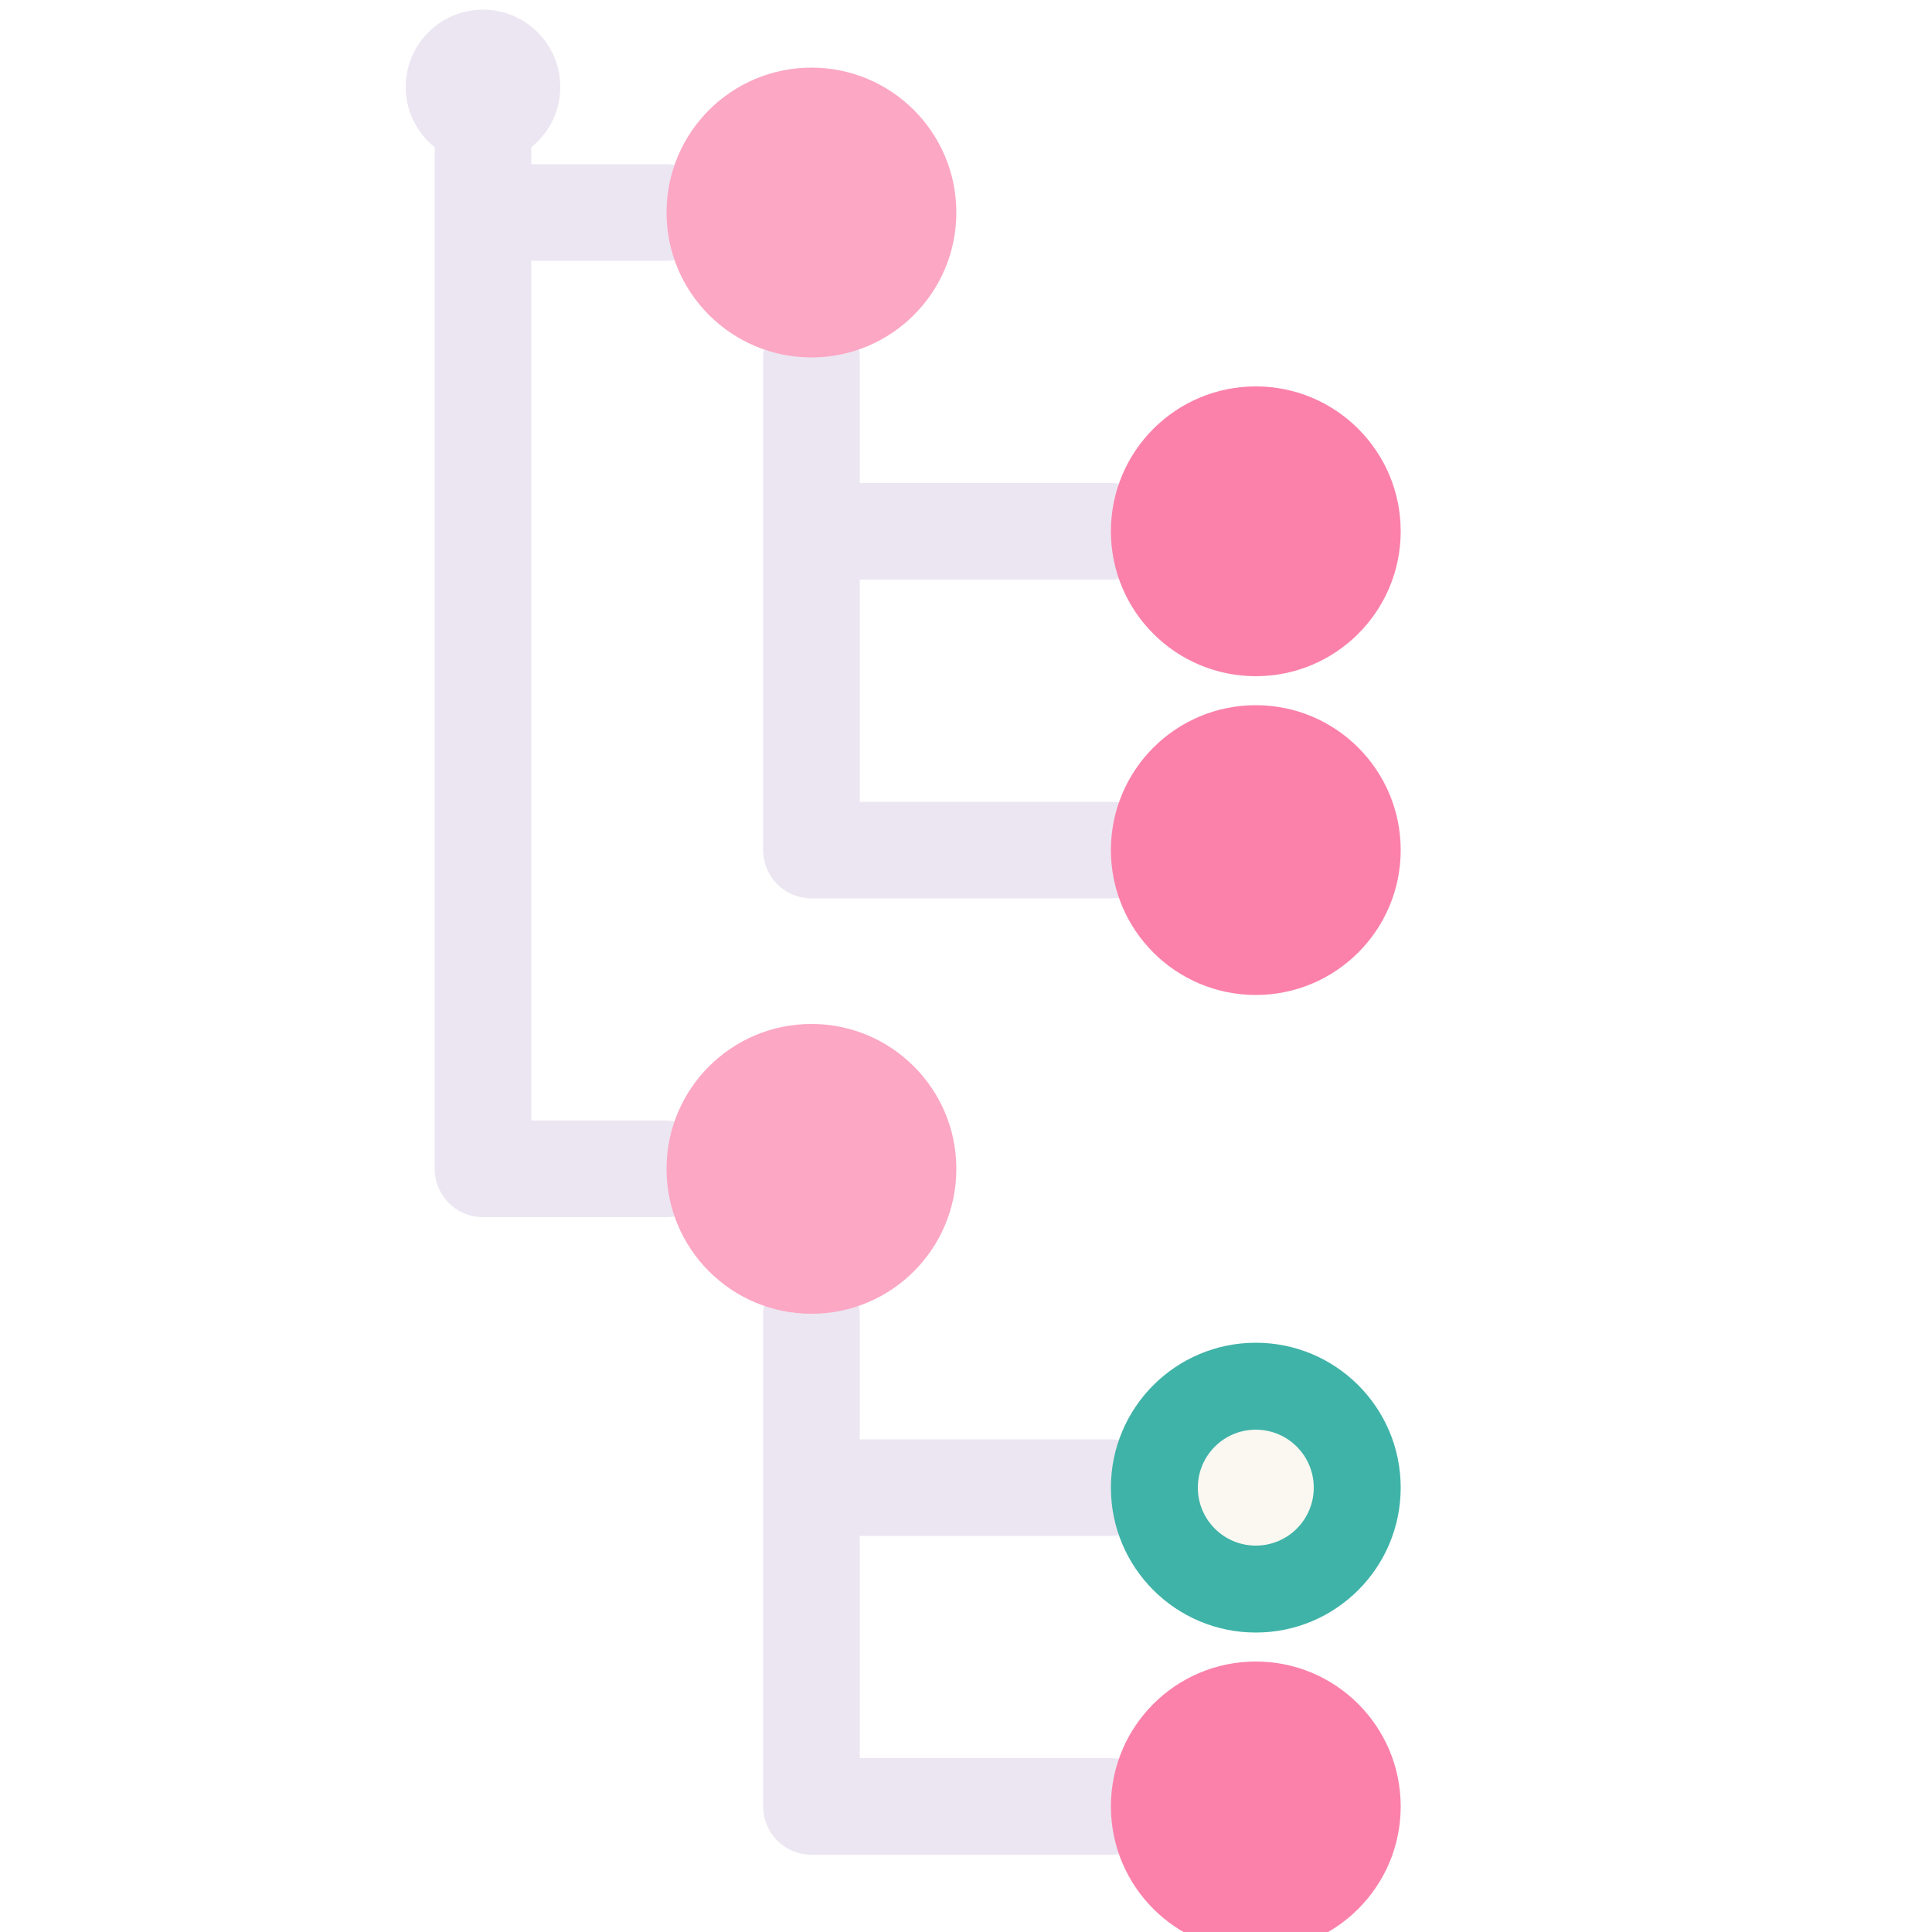
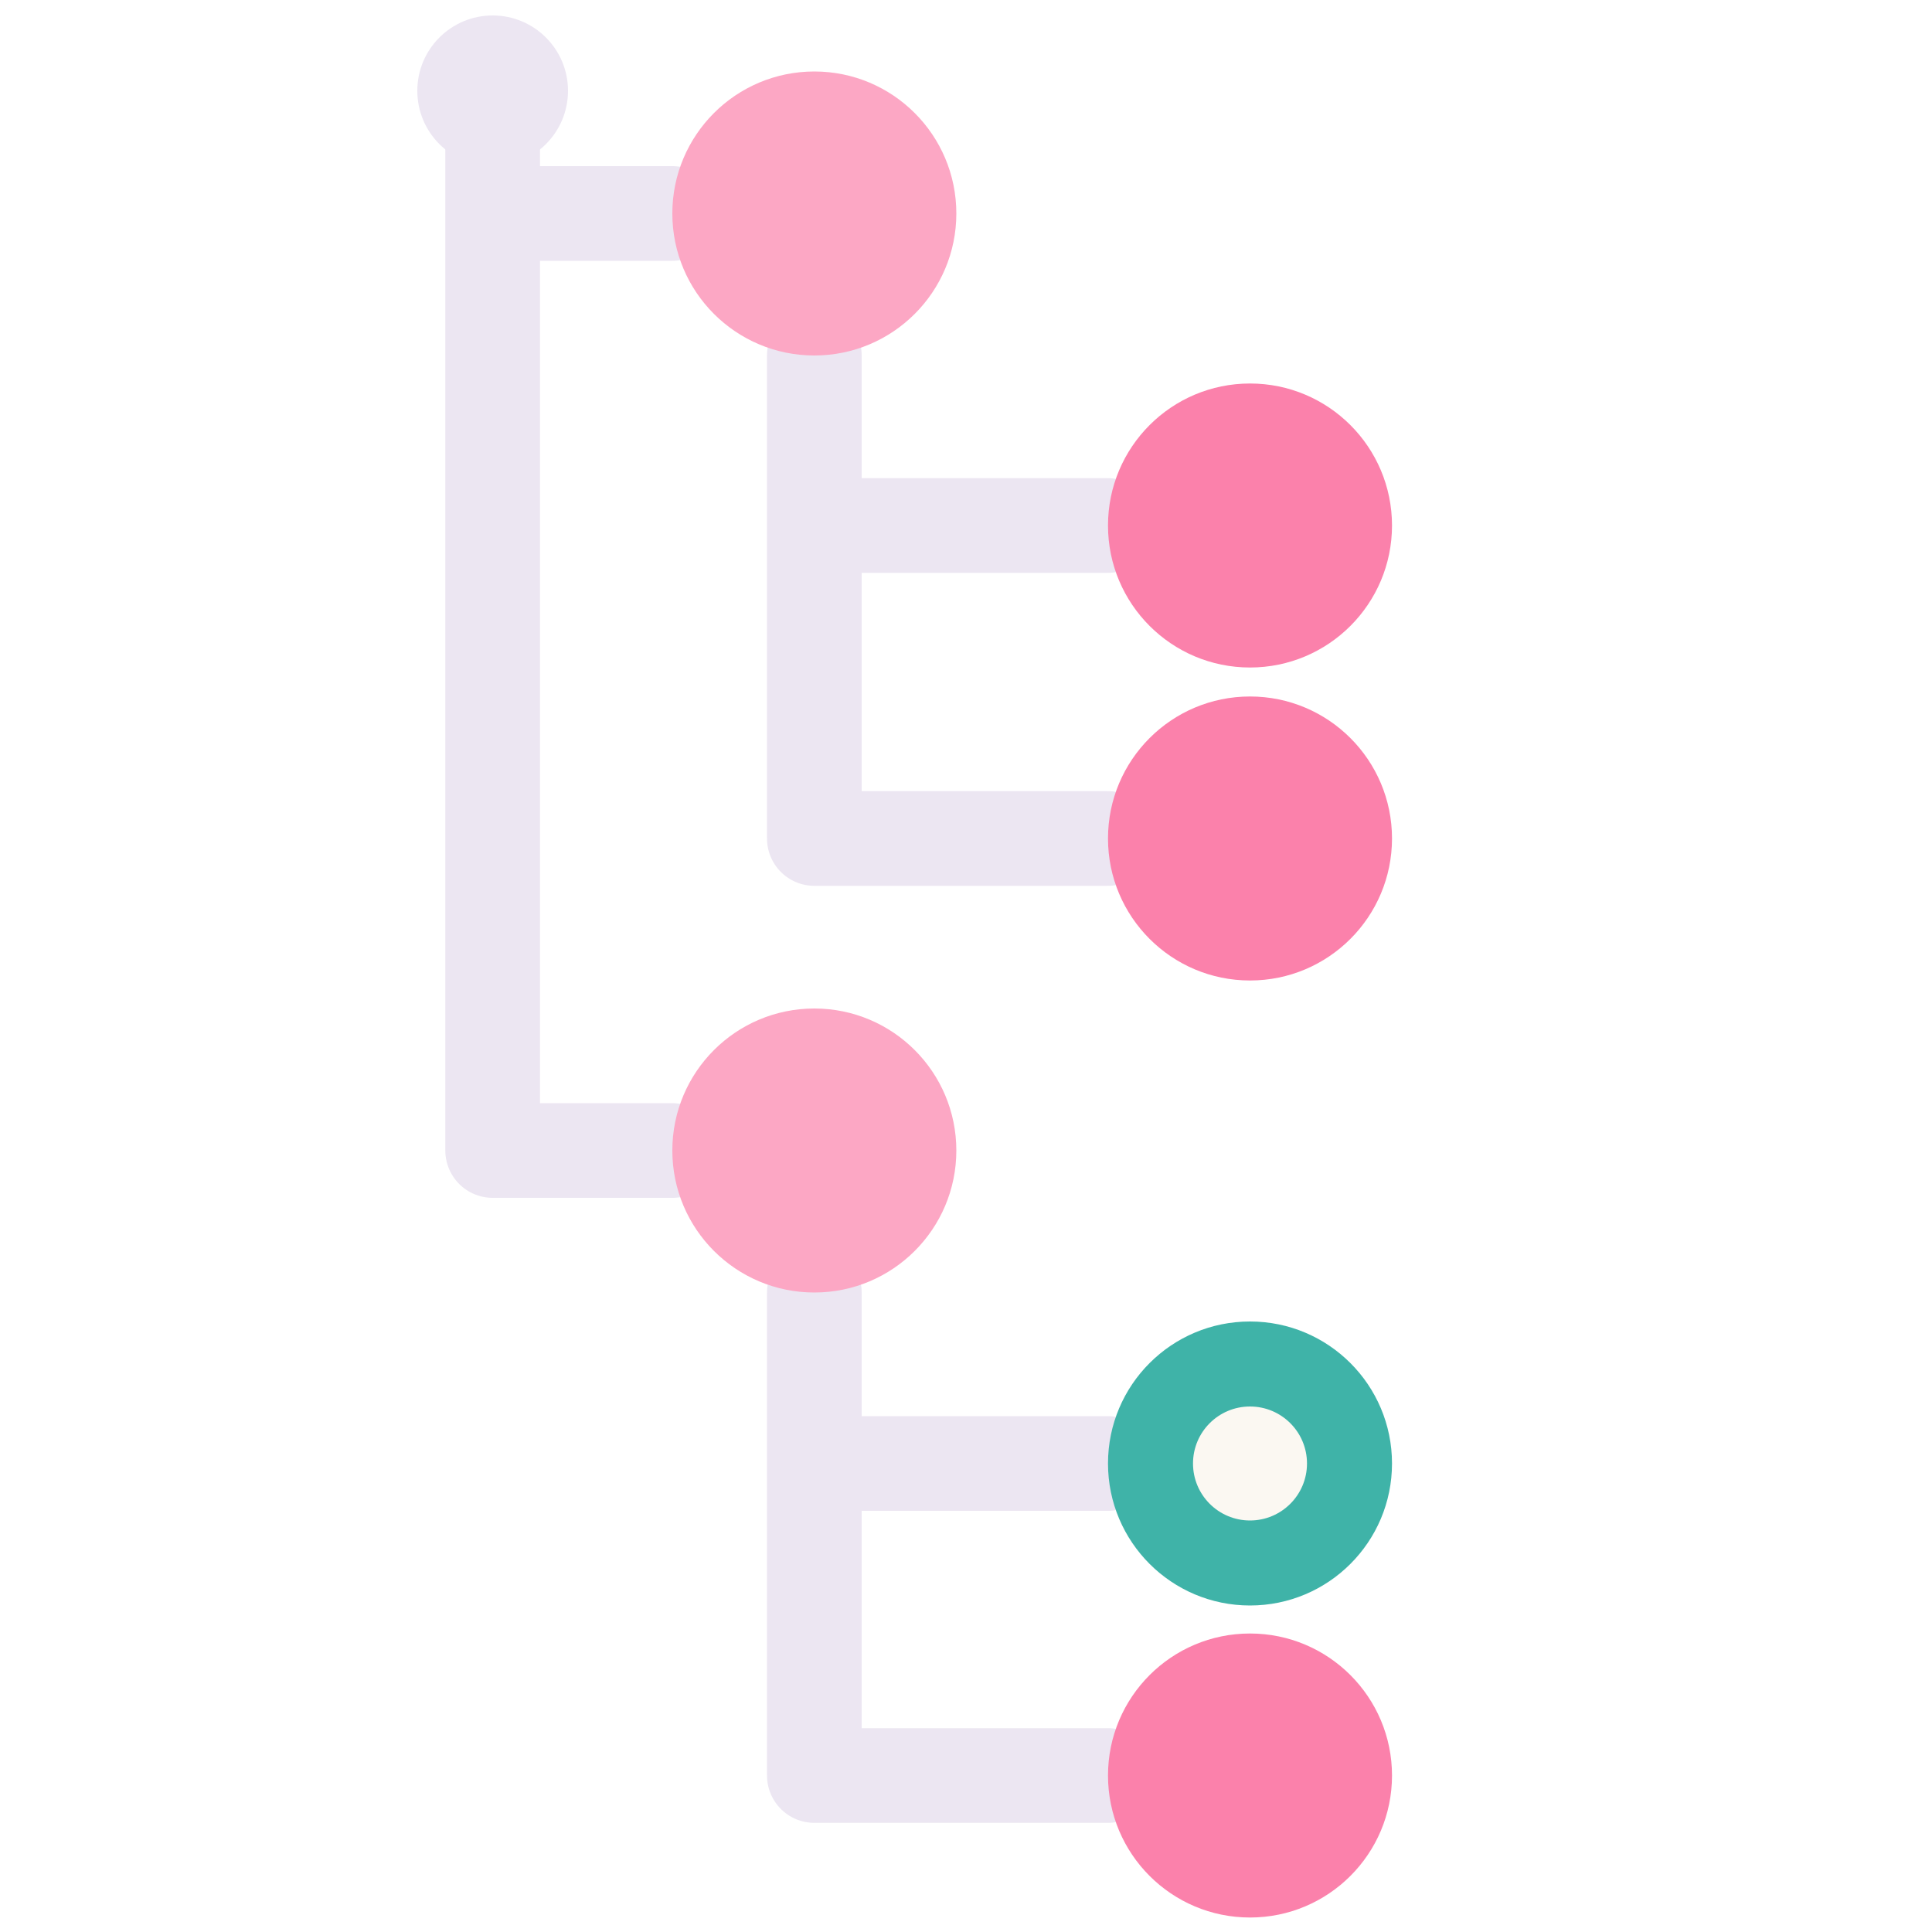
<svg xmlns="http://www.w3.org/2000/svg" viewBox="0 0 200 200" role="img" aria-label="OneTaxonomy mark">
-   <path fill="none" stroke="#ece6f2" stroke-width="10" stroke-linecap="round" stroke-linejoin="round" d="M50 9 V121 M50 22 H69 M50 121 H69 M84 37 V88 M84 55 H115 M84 88 H115 M84 136 V187 M84 154 H115 M84 187 H115" />
-   <circle cx="50.0" cy="9.0" r="8.0" fill="#ece6f2" />
-   <circle cx="84.0" cy="22.0" r="15" fill="#fca7c4" />
-   <circle cx="84.0" cy="121.0" r="15" fill="#fca7c4" />
-   <circle cx="130.0" cy="55.0" r="15" fill="#fb81ab" />
-   <circle cx="130.0" cy="88.0" r="15" fill="#fb81ab" />
-   <circle cx="130.0" cy="154.0" r="15" fill="#3fb3a8" />
-   <circle cx="130.0" cy="154.0" r="6.0" fill="#fbf8f2" />
-   <circle cx="130.0" cy="187.0" r="15" fill="#fb81ab" />
+   <path fill="none" stroke="#ece6f2" stroke-width="9.8" stroke-linecap="round" stroke-linejoin="round" d="M51.0 9.4 V119.1 M51.0 22.1 H69.6 M51.0 119.1 H69.6 M84.3 36.8 V86.8 M84.3 54.4 H114.7 M84.3 86.8 H114.7 M84.3 133.8 V183.8 M84.3 151.5 H114.7 M84.3 183.8 H114.7" />
+   <circle cx="51.0" cy="9.4" r="7.8" fill="#ece6f2" />
+   <circle cx="84.3" cy="22.1" r="14.7" fill="#fca7c4" />
+   <circle cx="84.3" cy="119.1" r="14.7" fill="#fca7c4" />
+   <circle cx="129.4" cy="54.4" r="14.7" fill="#fb81ab" />
+   <circle cx="129.4" cy="86.8" r="14.7" fill="#fb81ab" />
+   <circle cx="129.4" cy="151.5" r="14.7" fill="#3fb3a8" />
+   <circle cx="129.4" cy="151.5" r="5.9" fill="#fbf8f2" />
+   <circle cx="129.4" cy="183.8" r="14.7" fill="#fb81ab" />
</svg>
